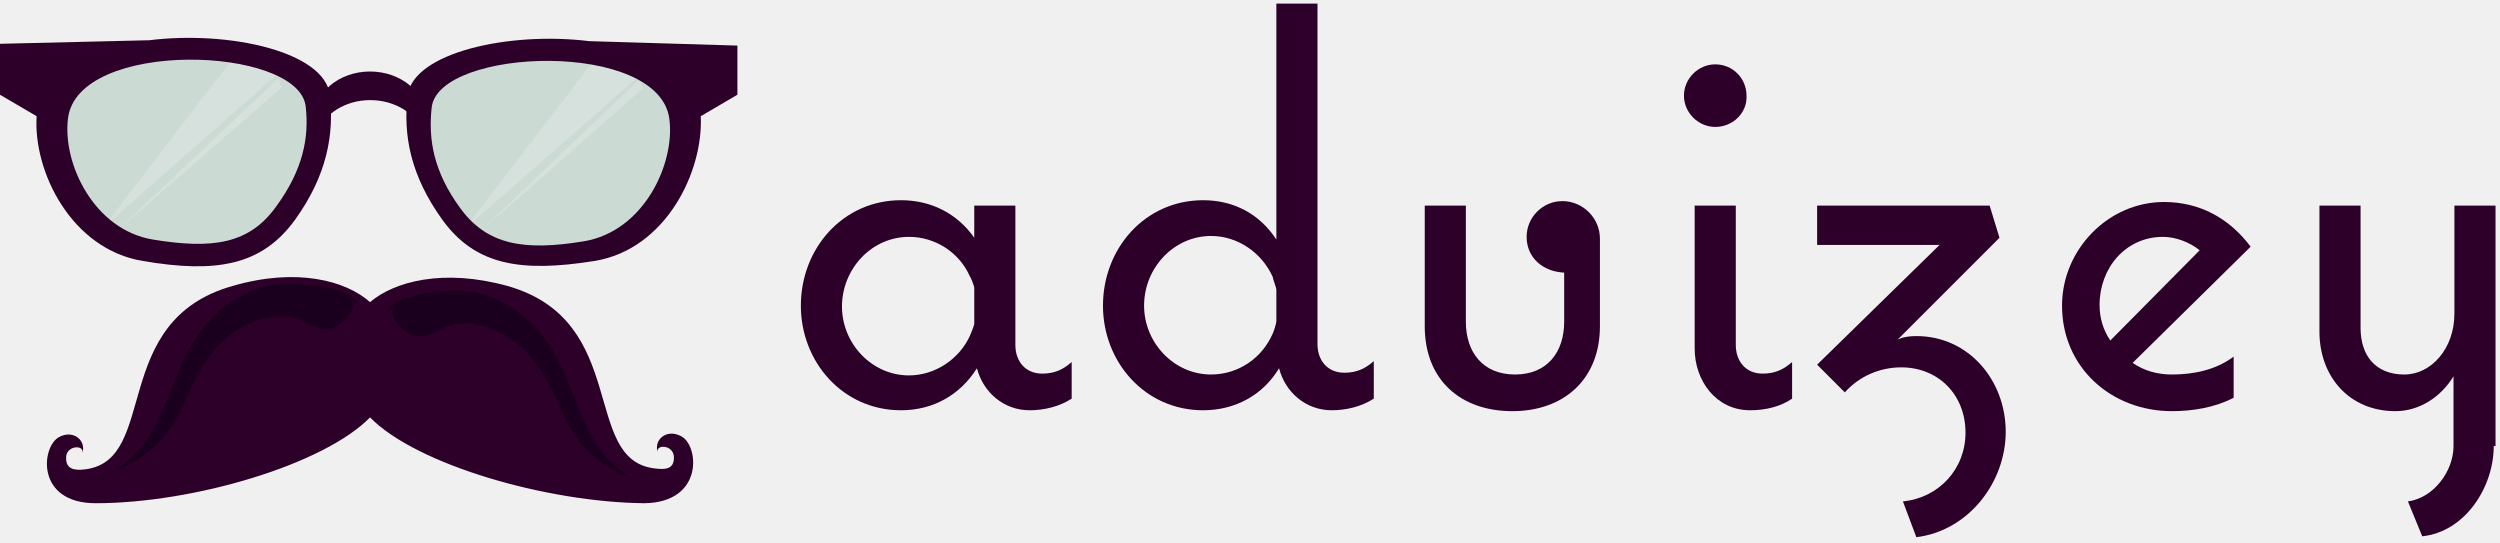
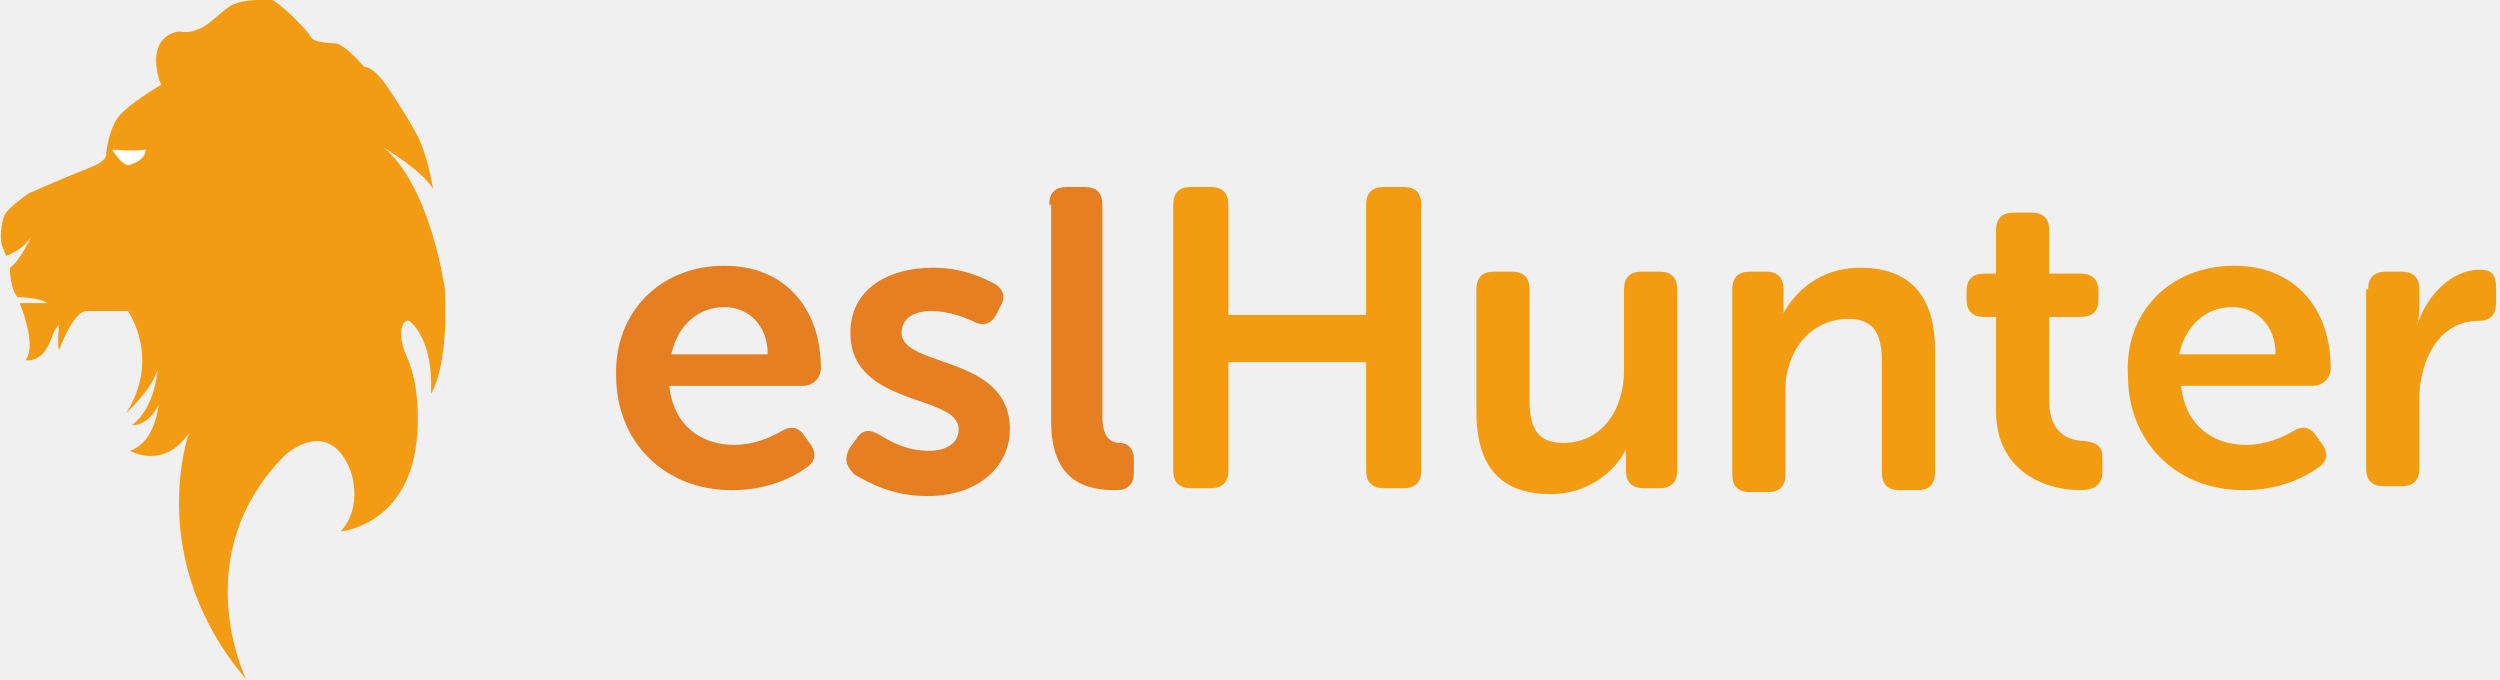
- <svg xmlns="http://www.w3.org/2000/svg" version="1.1" id="Layer_1" x="0px" y="0px" viewBox="0 0 279.7 60.7" enable-background="new 0 0 279.7 60.7" xml:space="preserve">
+ <svg xmlns="http://www.w3.org/2000/svg" version="1.1" id="Layer_1" x="0px" y="0px" viewBox="0 0 127 34.5" enable-background="new 0 0 127 34.5" xml:space="preserve">
  <g>
    <g>
-       <path fill="#2C0028" d="M119.9,44.6c-1.4,0.9-3.1,1.3-4.7,1.3c-2.9,0-5.2-2-5.9-4.7c-1.9,3-4.9,4.7-8.5,4.7    c-6.5,0-11.2-5.4-11.2-11.7c0-6.4,4.7-11.8,11.2-11.8c3.4,0,6.3,1.5,8.2,4.2V23h4.6v15.6c0,1.8,1.1,3.2,3,3.2    c1.3,0,2.3-0.4,3.3-1.3V44.6z M109,32.2c0-0.2-0.4-1.2-0.5-1.3c-1.2-2.7-3.9-4.4-6.8-4.4c-4.2,0-7.5,3.6-7.5,7.8    c0,4.1,3.3,7.7,7.5,7.7c2.9,0,5.6-1.8,6.8-4.4c0.1-0.2,0.5-1.2,0.5-1.4V32.2z" />
-       <path fill="#2C0028" d="M153.7,44.6c-1.4,0.9-3.1,1.3-4.7,1.3c-2.9,0-5.2-2-5.9-4.7c-1.8,3-4.9,4.7-8.5,4.7    c-6.5,0-11.2-5.4-11.2-11.7c0-6.4,4.7-11.8,11.2-11.8c3.4,0,6.3,1.5,8.2,4.4V0.4h4.6v38.1c0,1.8,1.1,3.2,3,3.2    c1.3,0,2.3-0.4,3.3-1.3V44.6z M142.8,32.4c0-0.2-0.4-1.2-0.4-1.4c-1.2-2.7-3.9-4.6-6.9-4.6c-4.2,0-7.5,3.6-7.5,7.8    c0,4.1,3.3,7.7,7.5,7.7c3,0,5.7-1.8,6.9-4.6c0.1-0.2,0.4-1.1,0.4-1.4V32.4z" />
-       <path fill="#2C0028" d="M179,36.5c0,5.9-4,9.5-9.8,9.5s-9.8-3.5-9.8-9.5V23h4.6v13c0,3.4,1.9,5.9,5.5,5.9c3.6,0,5.5-2.5,5.5-5.9    v-5.5c-2.3-0.1-4.2-1.6-4.2-4c0-2.2,1.8-4,4-4c2.3,0,4.2,1.9,4.2,4.2V36.5z" />
-       <path fill="#2C0028" d="M191.9,14.2c-1.9,0-3.5-1.6-3.5-3.5c0-1.9,1.6-3.5,3.5-3.5c2,0,3.5,1.6,3.5,3.5    C195.5,12.6,193.9,14.2,191.9,14.2z M200.5,44.6c-1.3,0.9-3,1.3-4.7,1.3c-3.8,0-6.2-3.3-6.2-6.9V23h4.6v15.6c0,1.8,1.1,3.2,3,3.2    c1.3,0,2.3-0.4,3.3-1.3V44.6z" />
-       <path fill="#2C0028" d="M214.4,60.1l-1.5-4c4-0.4,7-3.6,7-7.7c0-4.2-3-7.3-7.2-7.3c-2.4,0-4.7,1-6.3,2.8l-3.1-3.1L217,27.4h-13.7    V23h19.3l1.1,3.6l-11.4,11.4c0.6-0.3,1.3-0.4,2.1-0.4c5.9,0,10,5,10,10.7C224.4,54,220.2,59.4,214.4,60.1z" />
-       <path fill="#2C0028" d="M238.6,40.6c1.3,0.9,2.8,1.3,4.4,1.3c2.4,0,4.9-0.5,6.9-2v4.6c-2.1,1.1-4.6,1.5-6.9,1.5    c-6.8,0-12.3-4.9-12.3-11.8c0-6.3,5.2-11.6,11.4-11.6c4,0,7.3,1.8,9.7,5L238.6,40.6z M246.1,28c-1.1-0.9-2.7-1.5-4.1-1.5    c-4.2,0-7.1,3.5-7.1,7.6c0,1.5,0.4,2.8,1.2,4L246.1,28z" />
-       <path fill="#2C0028" d="M279,49.9c0,4.6-3.2,9.6-8,10.1l-1.6-3.9c2.9-0.4,5.1-3.4,5.1-6.2v-7.8c-1.4,2.3-3.8,3.9-6.5,3.9    c-5.2,0-8.5-3.9-8.5-8.9V23h4.6v13.7c0,3,1.6,5.2,4.9,5.2c3,0,5.6-2.9,5.6-6.8V23h4.6V49.9z" />
+       <path fill="#E67E22" d="M36.8,13.5c3.1,0,4.9,2.2,4.9,5.2c0,0.5-0.4,0.9-0.9,0.9H34c0.2,2,1.6,3,3.3,3c1,0,1.9-0.4,2.4-0.7    c0.5-0.3,0.9-0.2,1.2,0.3l0.3,0.4c0.3,0.5,0.2,0.9-0.3,1.2c-0.7,0.5-2,1.1-3.7,1.1c-3.6,0-5.9-2.6-5.9-5.8    C31.2,15.9,33.5,13.5,36.8,13.5z M39,18c0-1.5-1-2.4-2.2-2.4c-1.4,0-2.4,1-2.7,2.4H39z" />
+       <path fill="#E67E22" d="M43.2,22.7l0.3-0.4c0.3-0.5,0.7-0.5,1.2-0.2c0.5,0.3,1.3,0.8,2.5,0.8c0.9,0,1.5-0.4,1.5-1.1    c0-1.8-5.5-1.1-5.5-4.9c0-2.2,1.9-3.3,4.2-3.3c1.5,0,2.5,0.5,3.1,0.8c0.5,0.3,0.6,0.7,0.3,1.2l-0.2,0.4c-0.3,0.5-0.7,0.6-1.2,0.3    c-0.5-0.2-1.2-0.5-2.1-0.5c-0.9,0-1.5,0.4-1.5,1.1c0,1.8,5.5,1.1,5.5,4.9c0,1.9-1.6,3.4-4.2,3.4c-1.8,0-3-0.7-3.7-1.1    C42.9,23.6,42.9,23.2,43.2,22.7z" />
+       <path fill="#E67E22" d="M53.3,10.4c0-0.6,0.3-0.9,0.9-0.9h0.9c0.6,0,0.9,0.3,0.9,0.9v10.8c0,1.1,0.5,1.3,0.9,1.3    c0.4,0,0.7,0.3,0.7,0.8v0.7c0,0.6-0.3,0.9-0.9,0.9c-1.5,0-3.3-0.4-3.3-3.5V10.4z" />
+       <path fill="#F39C12" d="M59.6,10.4c0-0.6,0.3-0.9,0.9-0.9h1c0.6,0,0.9,0.3,0.9,0.9v5.6h7v-5.6c0-0.6,0.3-0.9,0.9-0.9h1    c0.6,0,0.9,0.3,0.9,0.9v13.5c0,0.6-0.3,0.9-0.9,0.9h-1c-0.6,0-0.9-0.3-0.9-0.9v-5.5h-7v5.5c0,0.6-0.3,0.9-0.9,0.9h-1    c-0.6,0-0.9-0.3-0.9-0.9V10.4z" />
+       <path fill="#F39C12" d="M75,14.7c0-0.6,0.3-0.9,0.9-0.9h0.9c0.6,0,0.9,0.3,0.9,0.9v5.6c0,1.3,0.3,2.2,1.7,2.2c2,0,3.1-1.7,3.1-3.7    v-4.1c0-0.6,0.3-0.9,0.9-0.9h0.9c0.6,0,0.9,0.3,0.9,0.9v9.2c0,0.6-0.3,0.9-0.9,0.9h-0.8c-0.6,0-0.9-0.3-0.9-0.9v-0.6    c0-0.3,0-0.5,0-0.5h0c-0.5,1.1-1.9,2.3-3.8,2.3c-2.4,0-3.8-1.2-3.8-4.2V14.7z" />
+       <path fill="#F39C12" d="M88,14.7c0-0.6,0.3-0.9,0.9-0.9h0.8c0.6,0,0.9,0.3,0.9,0.9v0.7c0,0.2,0,0.5,0,0.5h0    c0.5-0.9,1.7-2.3,3.9-2.3c2.4,0,3.8,1.3,3.8,4.2v6.2c0,0.6-0.3,0.9-0.9,0.9h-0.9c-0.6,0-0.9-0.3-0.9-0.9v-5.6    c0-1.3-0.3-2.2-1.7-2.2c-1.9,0-3.2,1.6-3.2,3.6v4.3c0,0.6-0.3,0.9-0.9,0.9h-0.9c-0.6,0-0.9-0.3-0.9-0.9V14.7z" />
+       <path fill="#F39C12" d="M101.4,16.1h-0.6c-0.6,0-0.9-0.3-0.9-0.9v-0.4c0-0.6,0.3-0.9,0.9-0.9h0.6v-2.2c0-0.6,0.3-0.9,0.9-0.9h0.9    c0.6,0,0.9,0.3,0.9,0.9v2.2h1.6c0.6,0,0.9,0.3,0.9,0.9v0.4c0,0.6-0.3,0.9-0.9,0.9h-1.6v4.3c0,1.6,1,2,1.8,2    c0.7,0.1,0.9,0.3,0.9,0.9V24c0,0.6-0.4,0.9-1.1,0.9c-2,0-4.3-1.1-4.3-4V16.1z" />
+       <path fill="#F39C12" d="M113.5,13.5c3.1,0,4.9,2.2,4.9,5.2c0,0.5-0.4,0.9-0.9,0.9h-6.7c0.2,2,1.6,3,3.3,3c1,0,1.9-0.4,2.4-0.7    c0.5-0.3,0.9-0.2,1.2,0.3l0.3,0.4c0.3,0.5,0.2,0.9-0.3,1.2c-0.7,0.5-2,1.1-3.7,1.1c-3.6,0-5.9-2.6-5.9-5.8    C107.9,15.9,110.2,13.5,113.5,13.5z M115.6,18c0-1.5-1-2.4-2.2-2.4c-1.4,0-2.4,1-2.7,2.4H115.6z" />
+       <path fill="#F39C12" d="M120.3,14.7c0-0.6,0.3-0.9,0.9-0.9h0.8c0.6,0,0.9,0.3,0.9,0.9v1c0,0.4-0.1,0.8-0.1,0.8h0    c0.4-1.3,1.6-2.8,3.2-2.8c0.6,0,0.8,0.3,0.8,0.9v0.8c0,0.6-0.3,0.9-0.9,0.9c-2,0-3,2-3,4v3.5c0,0.6-0.3,0.9-0.9,0.9h-0.9    c-0.6,0-0.9-0.3-0.9-0.9V14.7z" />
+     </g>
+     <g>
+       <g>
+         <path fill="#F39C13" d="M19.5,7.5c2.4,2,3.1,7.2,3.1,7.2c0.2,4-0.7,5.3-0.7,5.3l0-0.5c0-2.3-1-3.1-1-3.1     c-0.3-0.4-0.9,0.3-0.2,1.8c0.7,1.6,0.5,3.8,0.5,3.8c-0.3,4.7-3.9,5-3.9,5c1.2-1.3,0.5-3.1,0.5-3.1c-1.1-2.8-3.3-0.8-3.3-0.8     c-5.1,5.1-2,11.4-2,11.4C7.3,28.4,9.6,22,9.6,22c-1.3,1.9-3,0.9-3,0.9C8,22.4,8,20.5,8.1,20.5c-0.6,1.2-1.4,1.1-1.4,1.1     C7.9,20.7,8,18.8,8,18.8c-0.3,1-1.6,2.2-1.6,2.2c1.8-2.8,0.1-5.2,0.1-5.2s-1.4,0-2.1,0c-0.7,0-1.4,2-1.4,2     C2.9,17.5,3,16.5,3,16.5l-0.1,0.1c-0.3,0.4-0.2,0.6-0.6,1.2c-0.4,0.6-1,0.5-1,0.5c0.6-0.8-0.3-2.9-0.3-2.9h1.4     c-0.4-0.3-1.5-0.3-1.5-0.3c-0.4-0.4-0.4-1.5-0.4-1.5c0.5-0.3,1.1-1.6,1.1-1.6c-0.4,0.7-1.3,1-1.3,1l-0.1-0.3     c-0.3-0.5-0.1-1.4,0-1.7c0.1-0.4,1.3-1.2,1.3-1.2s2.3-1,3.1-1.3s0.8-0.6,0.8-0.7c0-0.1,0.1-1,0.5-1.7c0.4-0.7,2.3-1.8,2.3-1.8     L8.1,4.1C7.4,1.7,9.1,1.6,9.1,1.6c0.6,0.1,0.9-0.1,0.9-0.1c0.5-0.1,1.1-0.8,1.7-1.2C12.4-0.1,13.7,0,13.7,0     c0.2-0.2,2,1.6,2.1,1.9c0.2,0.3,1.2,0.3,1.2,0.3c0.5,0,1.5,1.2,1.5,1.2c0.5,0,1.1,0.9,1.1,0.9s0.9,1.3,1.5,2.4     c0.6,1,0.9,2.9,0.9,2.9C21.5,8.7,19.5,7.5,19.5,7.5" />
+         <path fill="#FFFFFF" d="M7.4,7.6c0,0.6-0.9,0.8-0.9,0.8C6.1,8.3,5.7,7.6,5.7,7.6C6.8,7.7,7.4,7.6,7.4,7.6" />
+       </g>
    </g>
  </g>
  <g>
-     <path fill="#2C0028" d="M76.2,48.8c-1.7-0.9-3.1,0.5-2.6,1.8c-0.3-0.9,1.8-0.9,1.8,0.6c0,1.2-0.8,1.4-2.2,1.2   C65,51.4,70.5,35.9,56.8,32c-7.2-2-12.7-0.5-15.4,1.8c0,0,0,0,0,0c0,0,0,0,0,0c-2.7-2.4-8.2-3.9-15.4-1.8   c-13.8,3.9-8.2,19.4-16.4,20.5c-1.4,0.2-2.2-0.1-2.2-1.2c-0.1-1.5,2.1-1.6,1.8-0.6c0.5-1.3-0.9-2.7-2.6-1.8c-2,1.1-2.6,7.4,4.1,7.4   c10.9,0,25.5-4.3,30.7-9.6c5.2,5.3,19.8,9.5,30.7,9.6C78.8,56.2,78.2,49.8,76.2,48.8z" />
-     <g>
-       <path opacity="0.4" fill="#97BAA9" d="M35.1,16.4c0,4.6-5.8,12.3-16.1,11.8C12,27.9,6.1,18.6,6.1,14s6.1-7.8,13.1-8    C35.4,5.6,35.1,11.9,35.1,16.4z" />
-       <path opacity="0.4" fill="#97BAA9" d="M75.5,16.6c0,4.6-5.8,12.3-16.1,11.8c-7-0.3-12.9-9.7-12.9-14.2c0-4.6,6.1-7.8,13.1-8    C75.8,5.8,75.5,12,75.5,16.6z" />
-       <path fill="#2C0028" d="M41.4,11.2c2.8,0,5.2,1.5,6,3.7c0.2-0.5,0.3-1,0.3-1.6c0-2.9-2.8-5.3-6.3-5.3c-3.5,0-6.3,2.4-6.3,5.3    c0,0.6,0.1,1.1,0.3,1.6C36.2,12.8,38.6,11.2,41.4,11.2z" />
-       <polygon opacity="0.2" fill="#FFFFFF" points="13,25.9 31.1,8.8 31.5,9.8   " />
-       <polygon opacity="0.2" fill="#FFFFFF" points="11.6,25.4 26.4,6.1 30.9,8.4   " />
-       <path fill="#2C0028" d="M36.9,10.6c-0.6-4.8-11.2-7.2-20.2-6.1l0.1,0L0,4.9v5.7L4.1,13C3.7,19.2,8,27.9,16,29.2    c8.2,1.4,13.3,0.5,17-4.6C36.6,19.6,37.4,15,36.9,10.6z M30.9,23.1c-3,4.2-7.1,4.8-13.8,3.7C10.5,25.7,7,18.3,7.6,13.3    c1-9,25.8-8.2,26.6-1.4C34.6,15.4,33.9,19,30.9,23.1z" />
-       <polygon opacity="0.2" fill="#FFFFFF" points="53.5,26.1 71.5,8.9 71.9,9.9   " />
-       <polygon opacity="0.2" fill="#FFFFFF" points="52,25.6 66.8,6.3 71.4,8.6   " />
-       <path fill="#2C0028" d="M82.5,5.1L65.8,4.6l0.1,0c-9-1.1-19.7,1.3-20.3,6.1c-0.5,4.4,0.3,8.9,3.9,13.9c3.7,5.1,8.8,5.9,17,4.6    c8-1.3,12.2-10,11.9-16.2l4.1-2.4V5.1z M65.3,27c-6.7,1.1-10.8,0.4-13.8-3.7c-3-4.1-3.6-7.7-3.2-11.3c0.8-6.7,25.6-7.6,26.6,1.4    C75.5,18.4,72,25.9,65.3,27z" />
-     </g>
-     <path opacity="0.5" fill="#080013" d="M40.1,34c-1.1-2-6.9-2.5-9.2-2.2c-3,0.4-5.9,2.2-7.9,4.6c-4.5,5.2-3.9,12.6-10.4,16.4   c3.1-1.3,5.5-3,7.1-5.9c1.5-2.8,2.6-6.2,5-8.5c2.2-2.1,5.4-3.6,8.3-2.8c1.4,0.4,2.5,1.6,4.2,1.1c1-0.3,3.1-2.4,2-3.1" />
-     <path opacity="0.5" fill="#080013" d="M43.3,34.8c1.1-2,6.9-2.5,9.2-2.2c3,0.4,5.9,2.2,7.9,4.6c4.5,5.2,3.9,12.6,10.4,16.4   c-3.1-1.3-5.5-3-7.1-5.9c-1.5-2.8-2.6-6.2-5-8.5c-2.2-2.1-5.4-3.6-8.3-2.8c-1.4,0.4-2.5,1.6-4.2,1.1c-1-0.3-3.1-2.4-2-3.1" />
-   </g>
+ </g>
+   <g>
+ </g>
+   <g>
+ </g>
+   <g>
+ </g>
+   <g>
+ </g>
+   <g>
+ </g>
+   <g>
+ </g>
+   <g>
+ </g>
+   <g>
+ </g>
+   <g>
+ </g>
+   <g>
+ </g>
+   <g>
+ </g>
+   <g>
+ </g>
+   <g>
+ </g>
+   <g>
+ </g>
</svg>
